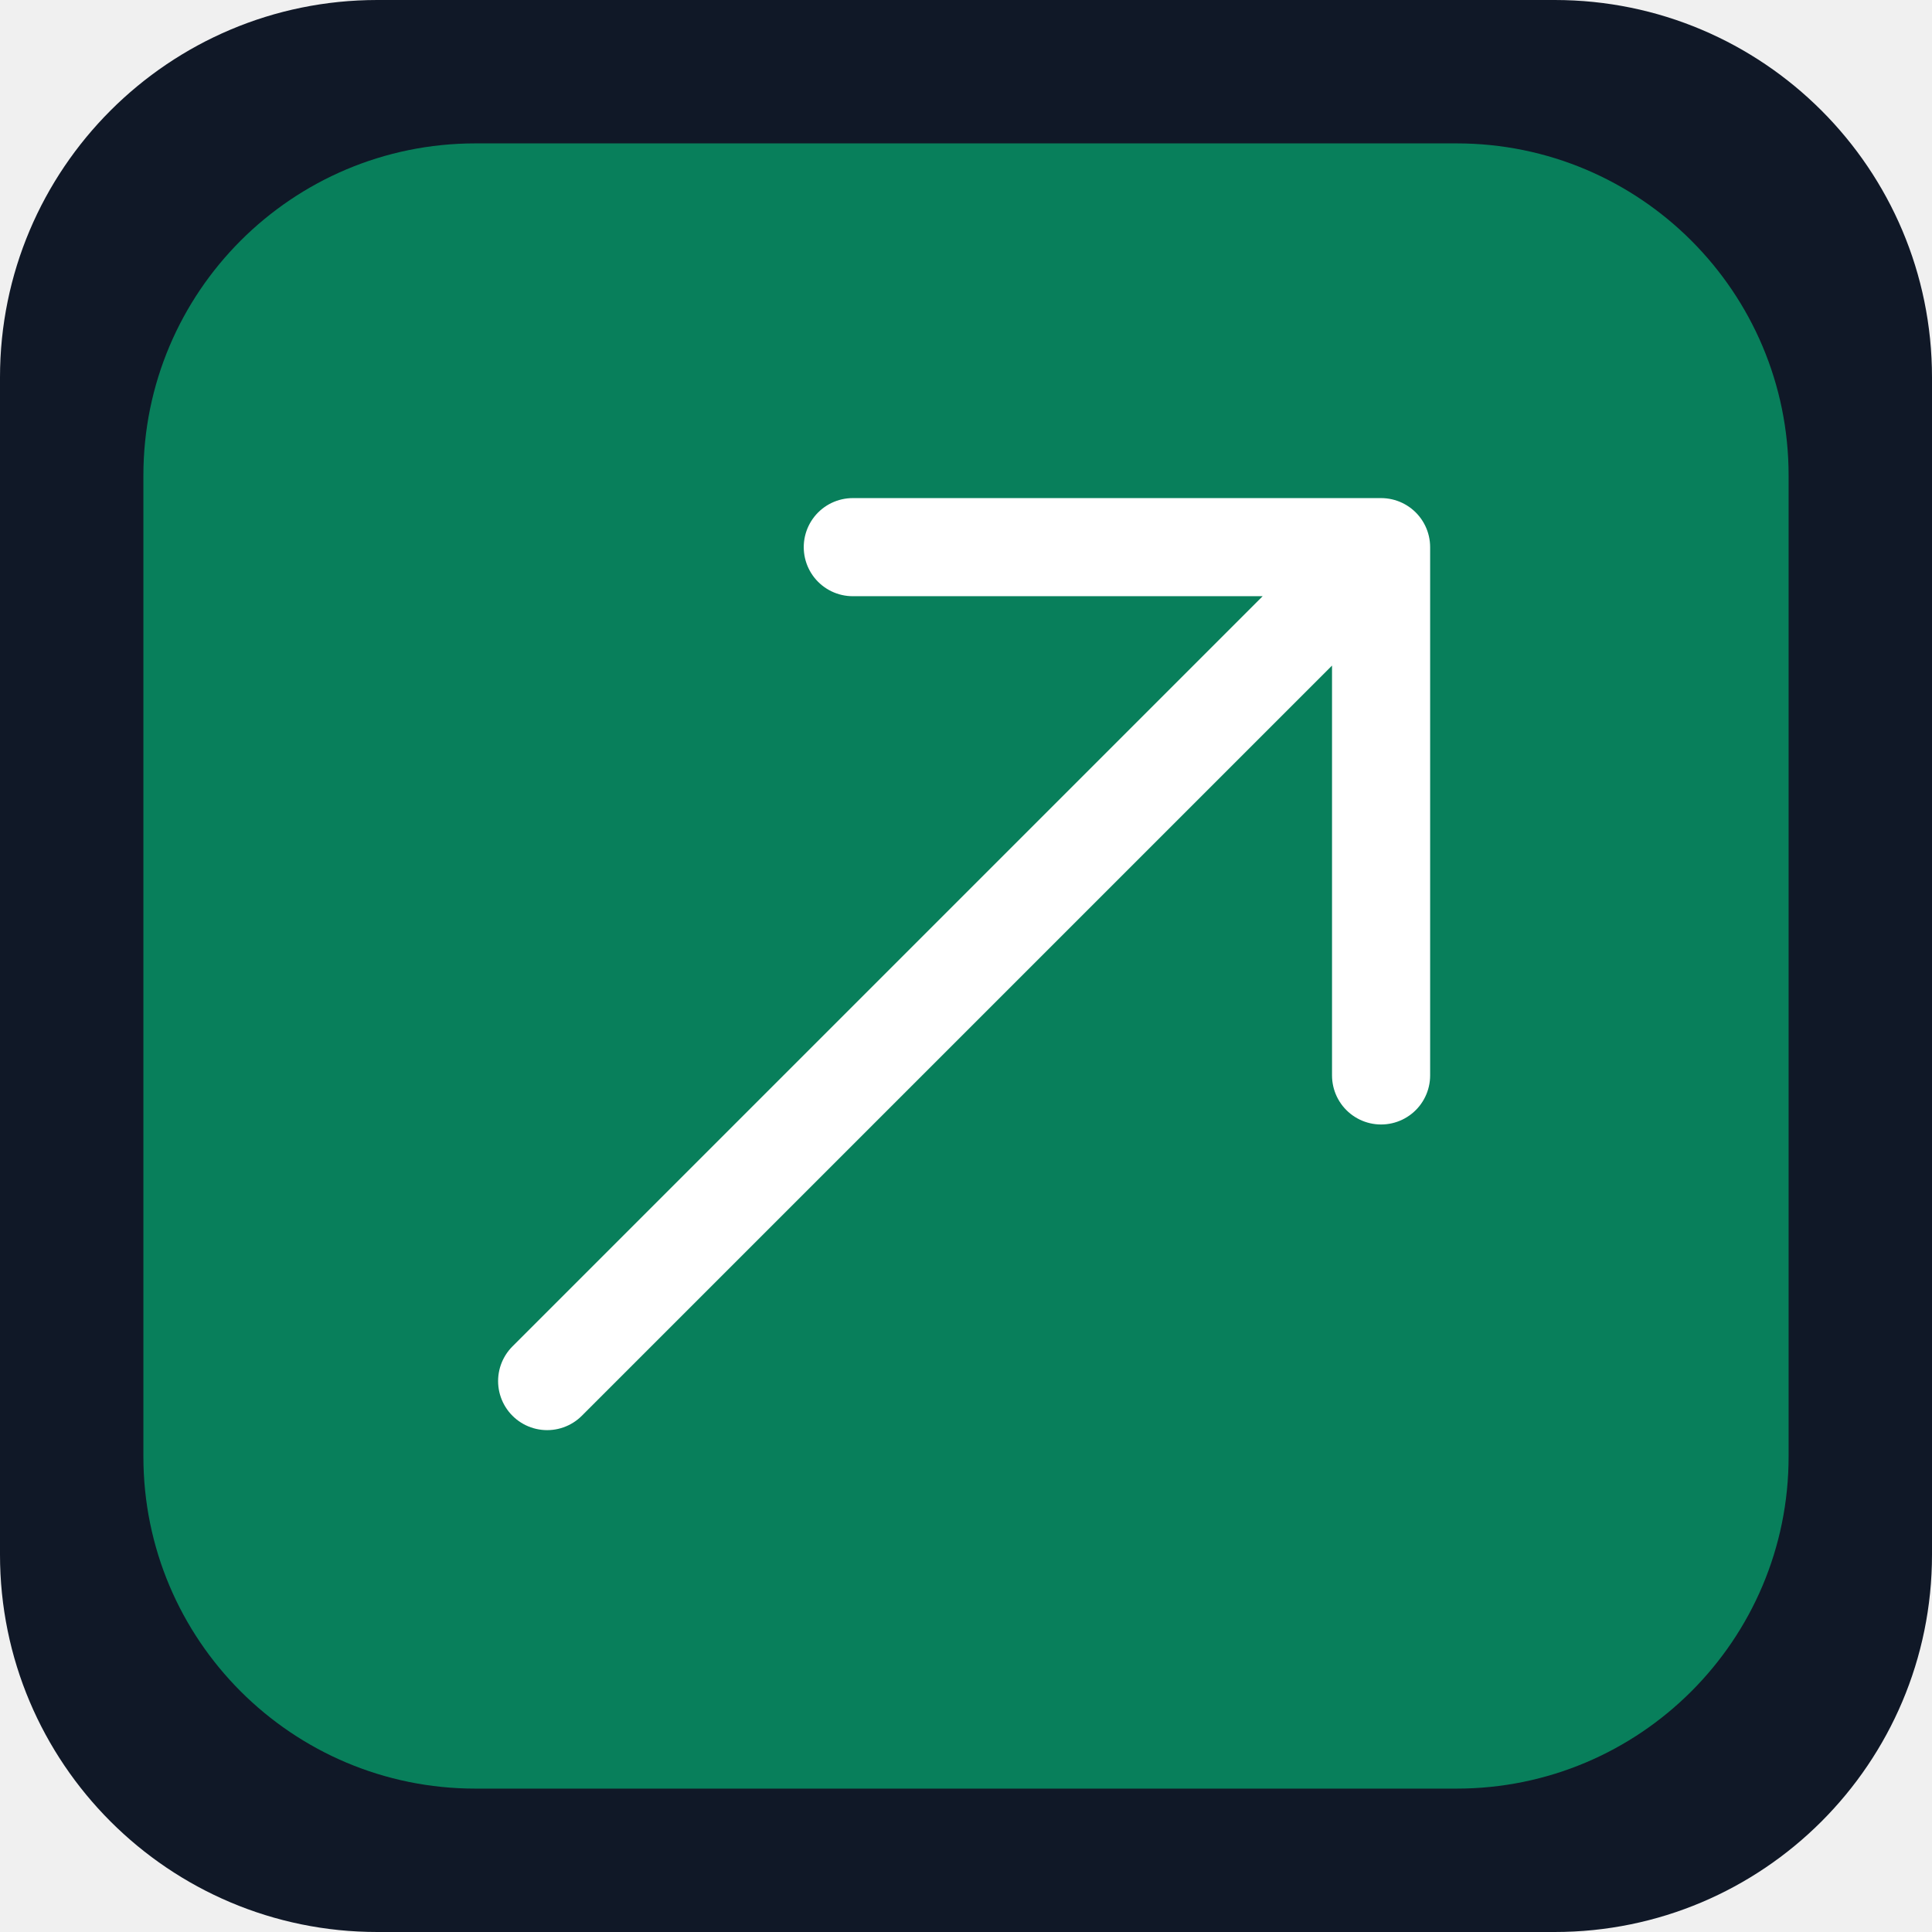
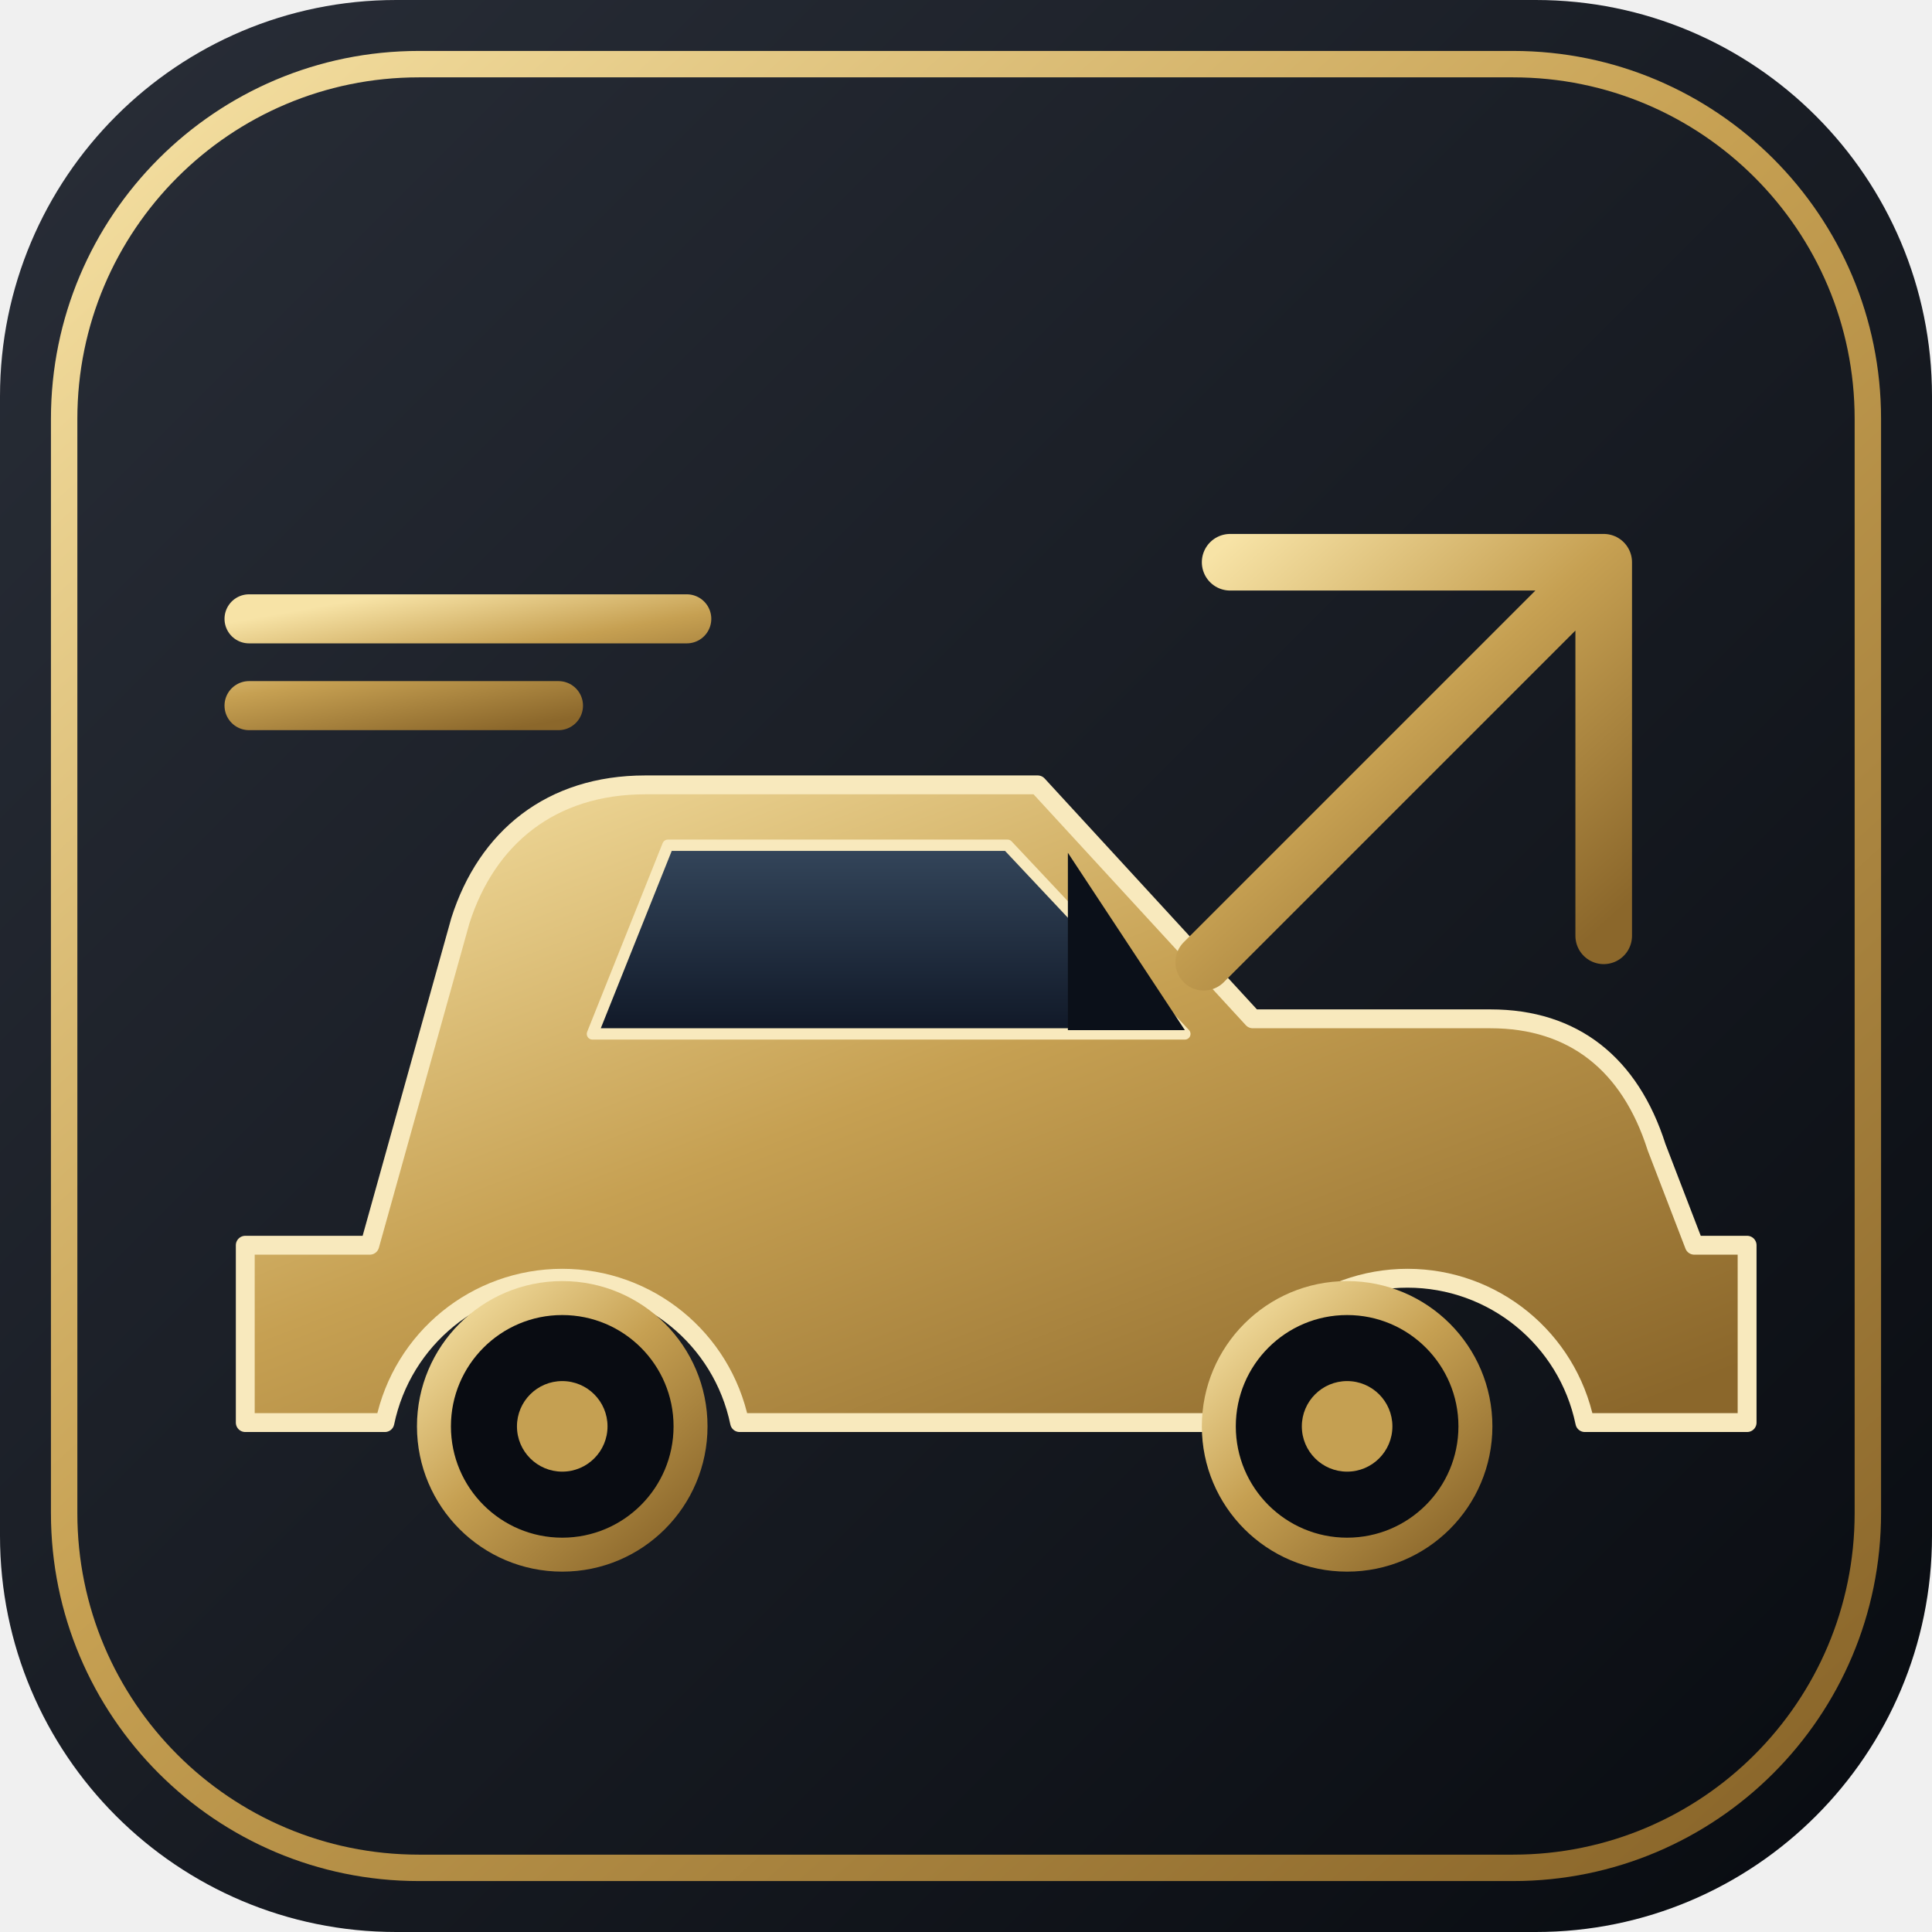
<svg xmlns="http://www.w3.org/2000/svg" viewBox="0 0 512 512">
-   <rect width="512" height="512" rx="100" fill="#101827" />
-   <rect x="38" y="38" width="436" height="436" rx="88" fill="#087f5b" />
-   <path d="M145 366 366 145M226 145h140v140" fill="none" stroke="#fff" stroke-width="26" stroke-linecap="round" stroke-linejoin="round" />
+   <defs>
+     <linearGradient id="bg" x1="0" y1="0" x2="1" y2="1">
+       <stop stop-color="#292e38" />
+       <stop offset="1" stop-color="#080b10" />
+     </linearGradient>
+     <linearGradient id="gold" x1="0" y1="0" x2="0.9" y2="1">
+       <stop stop-color="#f7e3a6" />
+       <stop offset=".48" stop-color="#c6a052" />
+       <stop offset="1" stop-color="#8b672b" />
+     </linearGradient>
+     <linearGradient id="glass" x1="0" y1="0" x2="0" y2="1">
+       <stop stop-color="#34465b" />
+       <stop offset="1" stop-color="#101827" />
+     </linearGradient>
+   </defs>
+   <rect width="512" height="512" rx="105" fill="url(#bg)" />
+   <rect x="17" y="17" width="478" height="478" rx="94" fill="none" stroke="url(#gold)" stroke-width="7" />
+   <path d="M65 330h33l24-86c7-22 24-36 49-36h104l57 62h63c22 0 37 12 44 34l10 26h14v47h-43a48 48 0 0 0-94 0H196a48 48 0 0 0-94 0H65z" fill="url(#gold)" stroke="#f8e9bd" stroke-width="5" stroke-linejoin="round" />
+   <path d="M177 224h90l47 50H157z" fill="url(#glass)" stroke="#f8e9bd" stroke-width="3" stroke-linejoin="round" />
+   <path d="M283 226v47h31z" fill="#0b1019" />
+   <path d="M66 164h116M66 187h82" stroke="url(#gold)" stroke-width="13" stroke-linecap="round" />
+   <circle cx="149" cy="378" r="34" fill="#090c12" stroke="url(#gold)" stroke-width="9" />
+   <circle cx="149" cy="378" r="12" fill="#c5a052" />
+   <circle cx="357" cy="378" r="34" fill="#090c12" stroke="url(#gold)" stroke-width="9" />
+   <circle cx="357" cy="378" r="12" fill="#c5a052" />
+   <path d="M326 149h99v99M425 149 319 255" fill="none" stroke="url(#gold)" stroke-width="15" stroke-linecap="round" stroke-linejoin="round" />
</svg>
